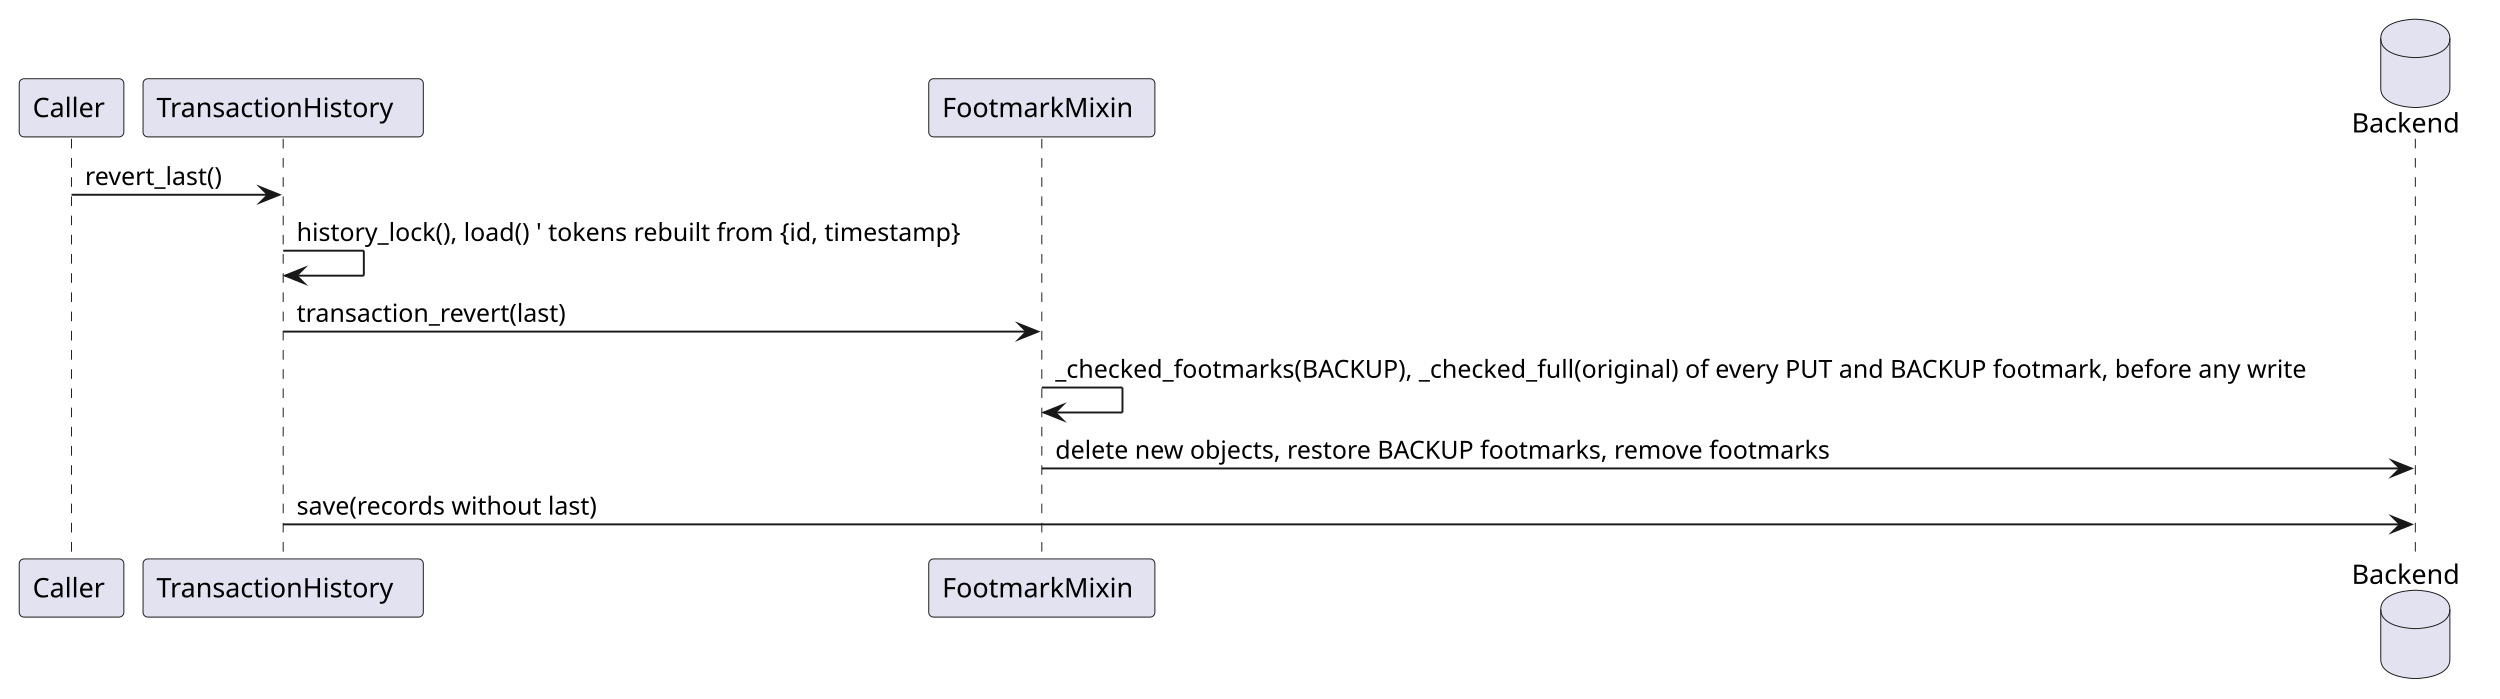
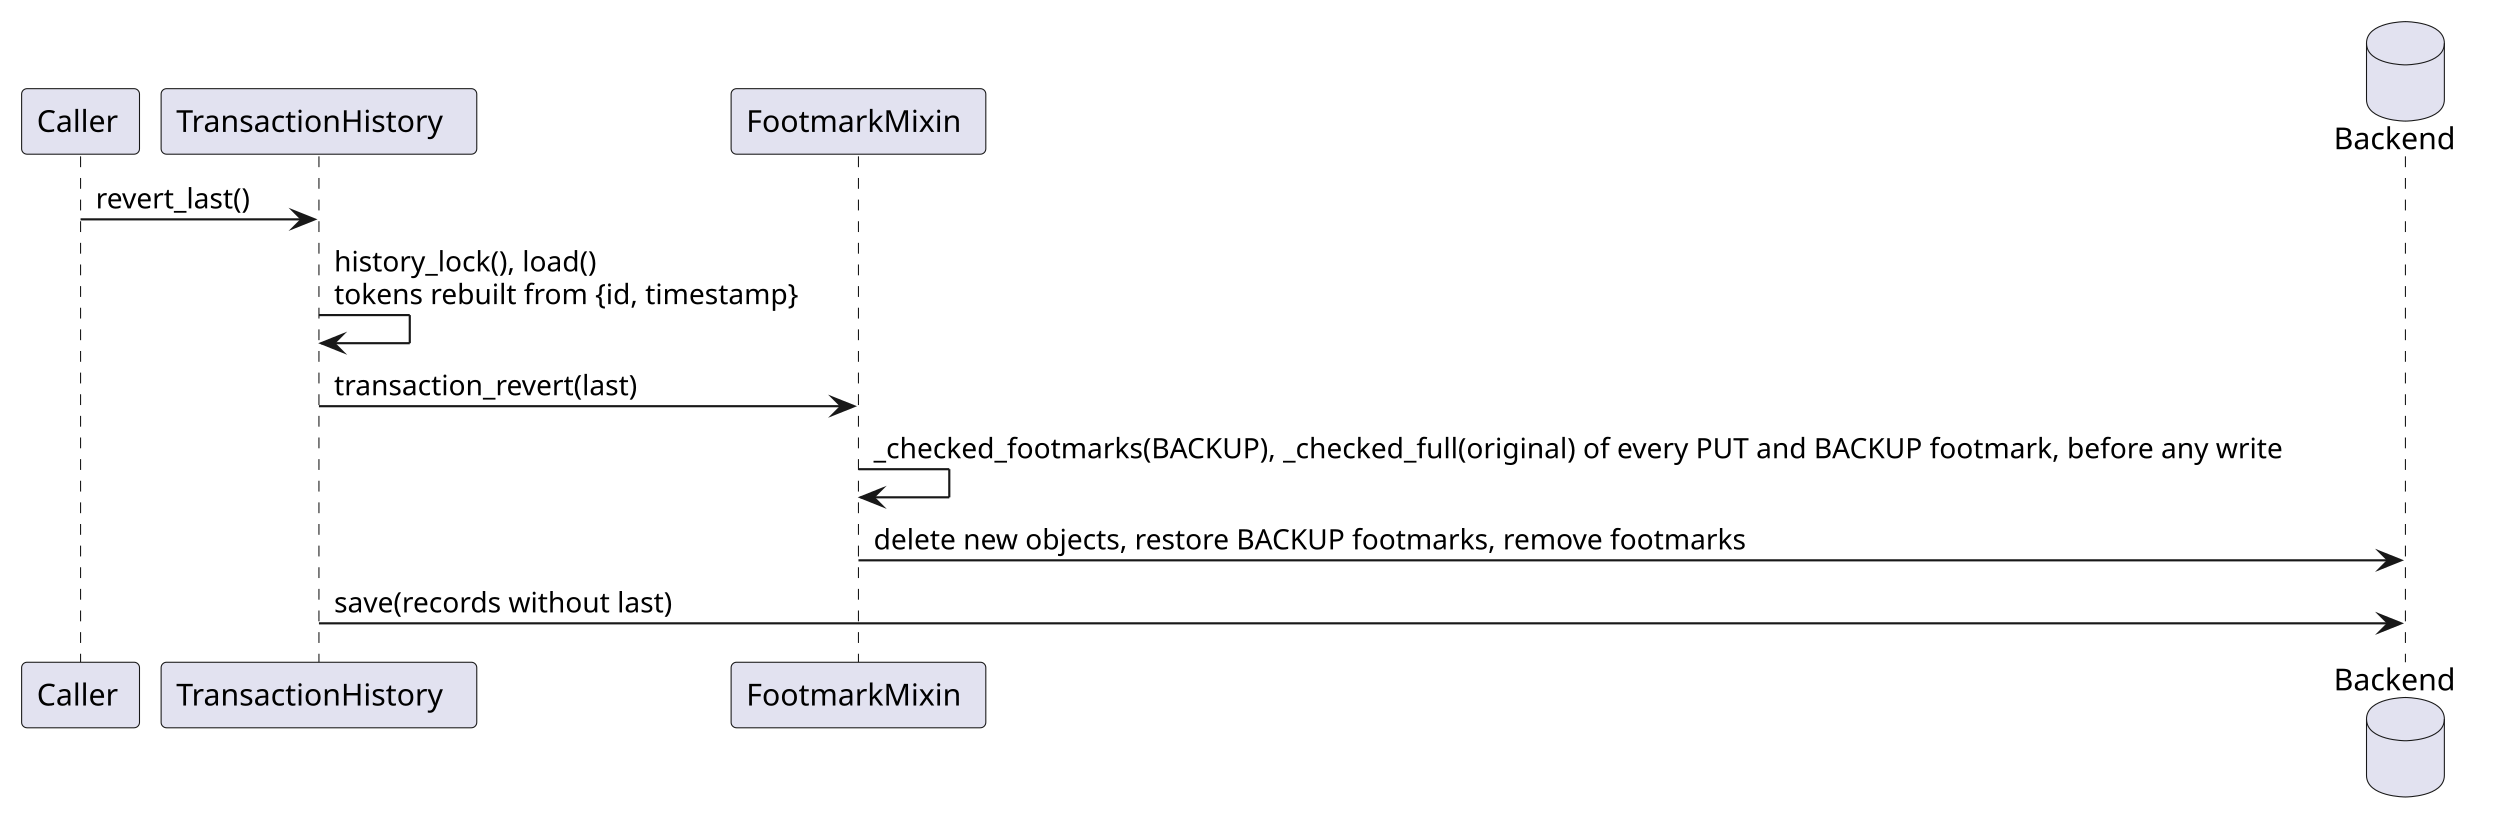
- <svg xmlns="http://www.w3.org/2000/svg" version="1.1" data-diagram-type="SEQUENCE" style="width:1302px;height:364px;background:#FFFFFF;" width="1302px" height="364px" viewBox="0 0 1302 364" zoomAndPan="magnify" preserveAspectRatio="none" contentStyleType="text/css">
+ <svg xmlns="http://www.w3.org/2000/svg" version="1.1" data-diagram-type="SEQUENCE" style="width:1156px;height:379px;background:#FFFFFF;" width="1156px" height="379px" viewBox="0 0 1156 379" zoomAndPan="magnify" preserveAspectRatio="none" contentStyleType="text/css">
  <defs />
  <g font-family="sans-serif" lengthAdjust="spacing">
    <g class="participant-lifeline" data-qualified-name="Caller" data-entity-uid="part1" id="part1-lifeline" data-source-line="1">
      <g>
-         <rect x="33.751" y="72.297" width="8" height="218.797" fill="#000" fill-opacity="0" />
-         <line x1="37.251" y1="72.297" x2="37.251" y2="291.094" style="stroke:#181818;stroke-width:0.5;stroke-dasharray:5,5;" />
+         <rect x="33.751" y="72.297" width="8" height="233.93" fill="#000" fill-opacity="0" />
+         <line x1="37.251" y1="72.297" x2="37.251" y2="306.227" style="stroke:#181818;stroke-width:0.5;stroke-dasharray:5,5;" />
      </g>
    </g>
    <g class="participant-lifeline" data-qualified-name="TH" data-entity-uid="part2" id="part2-lifeline" data-source-line="2">
      <g>
-         <rect x="143.98" y="72.297" width="8" height="218.797" fill="#000" fill-opacity="0" />
-         <line x1="147.48" y1="72.297" x2="147.48" y2="291.094" style="stroke:#181818;stroke-width:0.5;stroke-dasharray:5,5;" />
+         <rect x="143.98" y="72.297" width="8" height="233.93" fill="#000" fill-opacity="0" />
+         <line x1="147.48" y1="72.297" x2="147.48" y2="306.227" style="stroke:#181818;stroke-width:0.5;stroke-dasharray:5,5;" />
      </g>
    </g>
    <g class="participant-lifeline" data-qualified-name="FM" data-entity-uid="part3" id="part3-lifeline" data-source-line="3">
      <g>
-         <rect x="539.081" y="72.297" width="8" height="218.797" fill="#000" fill-opacity="0" />
-         <line x1="542.581" y1="72.297" x2="542.581" y2="291.094" style="stroke:#181818;stroke-width:0.5;stroke-dasharray:5,5;" />
+         <rect x="393.453" y="72.297" width="8" height="233.93" fill="#000" fill-opacity="0" />
+         <line x1="396.953" y1="72.297" x2="396.953" y2="306.227" style="stroke:#181818;stroke-width:0.5;stroke-dasharray:5,5;" />
      </g>
    </g>
    <g class="participant-lifeline" data-qualified-name="Backend" data-entity-uid="part4" id="part4-lifeline" data-source-line="4">
      <g>
-         <rect x="1254.401" y="72.297" width="8" height="218.797" fill="#000" fill-opacity="0" />
-         <line x1="1257.901" y1="72.297" x2="1257.901" y2="291.094" style="stroke:#181818;stroke-width:0.5;stroke-dasharray:5,5;" />
+         <rect x="1108.773" y="72.297" width="8" height="233.93" fill="#000" fill-opacity="0" />
+         <line x1="1112.273" y1="72.297" x2="1112.273" y2="306.227" style="stroke:#181818;stroke-width:0.5;stroke-dasharray:5,5;" />
      </g>
    </g>
    <g class="participant participant-head" data-qualified-name="Caller" data-entity-uid="part1" id="part1-head" data-source-line="1">
      <rect x="10" y="41" width="54.503" height="30.297" fill="#E2E2F0" style="stroke:#181818;stroke-width:0.5;" rx="2.5" ry="2.5" />
      <text x="17" y="60.995" fill="#000" font-size="14" textLength="40.503">Caller</text>
    </g>
    <g class="participant participant-head" data-qualified-name="TH" data-entity-uid="part2" id="part2-head" data-source-line="2">
      <rect x="74.503" y="41" width="145.954" height="30.297" fill="#E2E2F0" style="stroke:#181818;stroke-width:0.5;" rx="2.5" ry="2.5" />
      <text x="81.503" y="60.995" fill="#000" font-size="14" textLength="131.954">TransactionHistory</text>
    </g>
    <g class="participant participant-head" data-qualified-name="FM" data-entity-uid="part3" id="part3-head" data-source-line="3">
-       <rect x="483.696" y="41" width="117.77" height="30.297" fill="#E2E2F0" style="stroke:#181818;stroke-width:0.5;" rx="2.5" ry="2.5" />
-       <text x="490.696" y="60.995" fill="#000" font-size="14" textLength="103.77">FootmarkMixin</text>
+       <rect x="338.068" y="41" width="117.77" height="30.297" fill="#E2E2F0" style="stroke:#181818;stroke-width:0.5;" rx="2.5" ry="2.5" />
+       <text x="345.068" y="60.995" fill="#000" font-size="14" textLength="103.77">FootmarkMixin</text>
    </g>
    <g class="participant participant-head" data-qualified-name="Backend" data-entity-uid="part4" id="part4-head" data-source-line="4">
-       <text x="1224.721" y="68.995" fill="#000" font-size="14" textLength="60.361">Backend</text>
-       <path d="M1239.901,20 C1239.901,10 1257.901,10 1257.901,10 C1257.901,10 1275.901,10 1275.901,20 L1275.901,46 C1275.901,56 1257.901,56 1257.901,56 C1257.901,56 1239.901,56 1239.901,46 L1239.901,20" style="stroke:#181818;stroke-width:0.5;" fill="#E2E2F0" />
-       <path d="M1239.901,20 C1239.901,30 1257.901,30 1257.901,30 C1257.901,30 1275.901,30 1275.901,20" style="stroke:#181818;stroke-width:0.5;" fill="none" />
+       <text x="1079.093" y="68.995" fill="#000" font-size="14" textLength="60.361">Backend</text>
+       <path d="M1094.273,20 C1094.273,10 1112.273,10 1112.273,10 C1112.273,10 1130.273,10 1130.273,20 L1130.273,46 C1130.273,56 1112.273,56 1112.273,56 C1112.273,56 1094.273,56 1094.273,46 L1094.273,20" style="stroke:#181818;stroke-width:0.5;" fill="#E2E2F0" />
+       <path d="M1094.273,20 C1094.273,30 1112.273,30 1112.273,30 C1112.273,30 1130.273,30 1130.273,20" style="stroke:#181818;stroke-width:0.5;" fill="none" />
    </g>
    <g class="participant participant-tail" data-qualified-name="Caller" data-entity-uid="part1" id="part1-tail" data-source-line="1">
-       <rect x="10" y="291.094" width="54.503" height="30.297" fill="#E2E2F0" style="stroke:#181818;stroke-width:0.5;" rx="2.5" ry="2.5" />
-       <text x="17" y="311.089" fill="#000" font-size="14" textLength="40.503">Caller</text>
+       <rect x="10" y="306.227" width="54.503" height="30.297" fill="#E2E2F0" style="stroke:#181818;stroke-width:0.5;" rx="2.5" ry="2.5" />
+       <text x="17" y="326.222" fill="#000" font-size="14" textLength="40.503">Caller</text>
    </g>
    <g class="participant participant-tail" data-qualified-name="TH" data-entity-uid="part2" id="part2-tail" data-source-line="2">
-       <rect x="74.503" y="291.094" width="145.954" height="30.297" fill="#E2E2F0" style="stroke:#181818;stroke-width:0.5;" rx="2.5" ry="2.5" />
-       <text x="81.503" y="311.089" fill="#000" font-size="14" textLength="131.954">TransactionHistory</text>
+       <rect x="74.503" y="306.227" width="145.954" height="30.297" fill="#E2E2F0" style="stroke:#181818;stroke-width:0.5;" rx="2.5" ry="2.5" />
+       <text x="81.503" y="326.222" fill="#000" font-size="14" textLength="131.954">TransactionHistory</text>
    </g>
    <g class="participant participant-tail" data-qualified-name="FM" data-entity-uid="part3" id="part3-tail" data-source-line="3">
-       <rect x="483.696" y="291.094" width="117.77" height="30.297" fill="#E2E2F0" style="stroke:#181818;stroke-width:0.5;" rx="2.5" ry="2.5" />
-       <text x="490.696" y="311.089" fill="#000" font-size="14" textLength="103.77">FootmarkMixin</text>
+       <rect x="338.068" y="306.227" width="117.77" height="30.297" fill="#E2E2F0" style="stroke:#181818;stroke-width:0.5;" rx="2.5" ry="2.5" />
+       <text x="345.068" y="326.222" fill="#000" font-size="14" textLength="103.77">FootmarkMixin</text>
    </g>
    <g class="participant participant-tail" data-qualified-name="Backend" data-entity-uid="part4" id="part4-tail" data-source-line="4">
-       <text x="1224.721" y="304.089" fill="#000" font-size="14" textLength="60.361">Backend</text>
-       <path d="M1239.901,317.391 C1239.901,307.391 1257.901,307.391 1257.901,307.391 C1257.901,307.391 1275.901,307.391 1275.901,317.391 L1275.901,343.391 C1275.901,353.391 1257.901,353.391 1257.901,353.391 C1257.901,353.391 1239.901,353.391 1239.901,343.391 L1239.901,317.391" style="stroke:#181818;stroke-width:0.5;" fill="#E2E2F0" />
-       <path d="M1239.901,317.391 C1239.901,327.391 1257.901,327.391 1257.901,327.391 C1257.901,327.391 1275.901,327.391 1275.901,317.391" style="stroke:#181818;stroke-width:0.5;" fill="none" />
+       <text x="1079.093" y="319.222" fill="#000" font-size="14" textLength="60.361">Backend</text>
+       <path d="M1094.273,332.523 C1094.273,322.523 1112.273,322.523 1112.273,322.523 C1112.273,322.523 1130.273,322.523 1130.273,332.523 L1130.273,358.523 C1130.273,368.523 1112.273,368.523 1112.273,368.523 C1112.273,368.523 1094.273,368.523 1094.273,358.523 L1094.273,332.523" style="stroke:#181818;stroke-width:0.5;" fill="#E2E2F0" />
+       <path d="M1094.273,332.523 C1094.273,342.523 1112.273,342.523 1112.273,342.523 C1112.273,342.523 1130.273,342.523 1130.273,332.523" style="stroke:#181818;stroke-width:0.5;" fill="none" />
    </g>
    <g class="message" data-entity-1="part1" data-entity-2="part2" id="msg1" data-source-line="6">
      <polygon points="135.48,97.43,145.48,101.43,135.48,105.43,139.48,101.43" fill="#181818" style="stroke:#181818;stroke-width:1;stroke-linejoin:miter;stroke-miterlimit:10;" />
      <line x1="37.251" y1="101.43" x2="141.48" y2="101.43" style="stroke:#181818;stroke-width:1;" />
      <text x="44.251" y="96.364" fill="#000" font-size="13" textLength="79.568">revert_last()</text>
    </g>
    <g class="message" data-entity-1="part2" data-entity-2="part2" id="msg2" data-source-line="7">
-       <line x1="147.48" y1="130.563" x2="189.48" y2="130.563" style="stroke:#181818;stroke-width:1;" />
-       <line x1="189.48" y1="130.563" x2="189.48" y2="143.563" style="stroke:#181818;stroke-width:1;" />
-       <line x1="148.48" y1="143.563" x2="189.48" y2="143.563" style="stroke:#181818;stroke-width:1;" />
-       <polygon points="158.48,139.563,148.48,143.563,158.48,147.563,154.48,143.563" fill="#181818" style="stroke:#181818;stroke-width:1;stroke-linejoin:miter;stroke-miterlimit:10;" />
-       <text x="154.48" y="125.497" fill="#000" font-size="13" textLength="381.101">history_lock(), load() ' tokens rebuilt from {id, timestamp}</text>
+       <line x1="147.48" y1="145.695" x2="189.48" y2="145.695" style="stroke:#181818;stroke-width:1;" />
+       <line x1="189.48" y1="145.695" x2="189.48" y2="158.695" style="stroke:#181818;stroke-width:1;" />
+       <line x1="148.48" y1="158.695" x2="189.48" y2="158.695" style="stroke:#181818;stroke-width:1;" />
+       <polygon points="158.48,154.695,148.48,158.695,158.48,162.695,154.48,158.695" fill="#181818" style="stroke:#181818;stroke-width:1;stroke-linejoin:miter;stroke-miterlimit:10;" />
+       <text x="154.48" y="125.497" fill="#000" font-size="13" textLength="133.79">history_lock(), load()</text>
+       <text x="154.48" y="140.629" fill="#000" font-size="13" textLength="235.473">tokens rebuilt from {id, timestamp}</text>
    </g>
    <g class="message" data-entity-1="part2" data-entity-2="part3" id="msg3" data-source-line="8">
-       <polygon points="530.581,168.695,540.581,172.695,530.581,176.695,534.581,172.695" fill="#181818" style="stroke:#181818;stroke-width:1;stroke-linejoin:miter;stroke-miterlimit:10;" />
-       <line x1="147.48" y1="172.695" x2="536.581" y2="172.695" style="stroke:#181818;stroke-width:1;" />
-       <text x="154.48" y="167.629" fill="#000" font-size="13" textLength="153.004">transaction_revert(last)</text>
+       <polygon points="384.953,183.828,394.953,187.828,384.953,191.828,388.953,187.828" fill="#181818" style="stroke:#181818;stroke-width:1;stroke-linejoin:miter;stroke-miterlimit:10;" />
+       <line x1="147.48" y1="187.828" x2="390.953" y2="187.828" style="stroke:#181818;stroke-width:1;" />
+       <text x="154.48" y="182.762" fill="#000" font-size="13" textLength="153.004">transaction_revert(last)</text>
    </g>
    <g class="message" data-entity-1="part3" data-entity-2="part3" id="msg4" data-source-line="9">
-       <line x1="542.581" y1="201.828" x2="584.581" y2="201.828" style="stroke:#181818;stroke-width:1;" />
-       <line x1="584.581" y1="201.828" x2="584.581" y2="214.828" style="stroke:#181818;stroke-width:1;" />
-       <line x1="543.581" y1="214.828" x2="584.581" y2="214.828" style="stroke:#181818;stroke-width:1;" />
-       <polygon points="553.581,210.828,543.581,214.828,553.581,218.828,549.581,214.828" fill="#181818" style="stroke:#181818;stroke-width:1;stroke-linejoin:miter;stroke-miterlimit:10;" />
-       <text x="549.581" y="196.762" fill="#000" font-size="13" textLength="701.321">_checked_footmarks(BACKUP), _checked_full(original) of every PUT and BACKUP footmark, before any write</text>
+       <line x1="396.953" y1="216.961" x2="438.953" y2="216.961" style="stroke:#181818;stroke-width:1;" />
+       <line x1="438.953" y1="216.961" x2="438.953" y2="229.961" style="stroke:#181818;stroke-width:1;" />
+       <line x1="397.953" y1="229.961" x2="438.953" y2="229.961" style="stroke:#181818;stroke-width:1;" />
+       <polygon points="407.953,225.961,397.953,229.961,407.953,233.961,403.953,229.961" fill="#181818" style="stroke:#181818;stroke-width:1;stroke-linejoin:miter;stroke-miterlimit:10;" />
+       <text x="403.953" y="211.895" fill="#000" font-size="13" textLength="701.321">_checked_footmarks(BACKUP), _checked_full(original) of every PUT and BACKUP footmark, before any write</text>
    </g>
    <g class="message" data-entity-1="part3" data-entity-2="part4" id="msg5" data-source-line="10">
-       <polygon points="1245.901,239.961,1255.901,243.961,1245.901,247.961,1249.901,243.961" fill="#181818" style="stroke:#181818;stroke-width:1;stroke-linejoin:miter;stroke-miterlimit:10;" />
-       <line x1="542.581" y1="243.961" x2="1251.901" y2="243.961" style="stroke:#181818;stroke-width:1;" />
-       <text x="549.581" y="238.895" fill="#000" font-size="13" textLength="432.491">delete new objects, restore BACKUP footmarks, remove footmarks</text>
+       <polygon points="1100.273,255.094,1110.273,259.094,1100.273,263.094,1104.273,259.094" fill="#181818" style="stroke:#181818;stroke-width:1;stroke-linejoin:miter;stroke-miterlimit:10;" />
+       <line x1="396.953" y1="259.094" x2="1106.273" y2="259.094" style="stroke:#181818;stroke-width:1;" />
+       <text x="403.953" y="254.028" fill="#000" font-size="13" textLength="432.491">delete new objects, restore BACKUP footmarks, remove footmarks</text>
    </g>
    <g class="message" data-entity-1="part2" data-entity-2="part4" id="msg6" data-source-line="11">
-       <polygon points="1245.901,269.094,1255.901,273.094,1245.901,277.094,1249.901,273.094" fill="#181818" style="stroke:#181818;stroke-width:1;stroke-linejoin:miter;stroke-miterlimit:10;" />
-       <line x1="147.48" y1="273.094" x2="1251.901" y2="273.094" style="stroke:#181818;stroke-width:1;" />
-       <text x="154.48" y="268.028" fill="#000" font-size="13" textLength="169.971">save(records without last)</text>
+       <polygon points="1100.273,284.227,1110.273,288.227,1100.273,292.227,1104.273,288.227" fill="#181818" style="stroke:#181818;stroke-width:1;stroke-linejoin:miter;stroke-miterlimit:10;" />
+       <line x1="147.48" y1="288.227" x2="1106.273" y2="288.227" style="stroke:#181818;stroke-width:1;" />
+       <text x="154.48" y="283.161" fill="#000" font-size="13" textLength="169.971">save(records without last)</text>
    </g>
  </g>
</svg>
